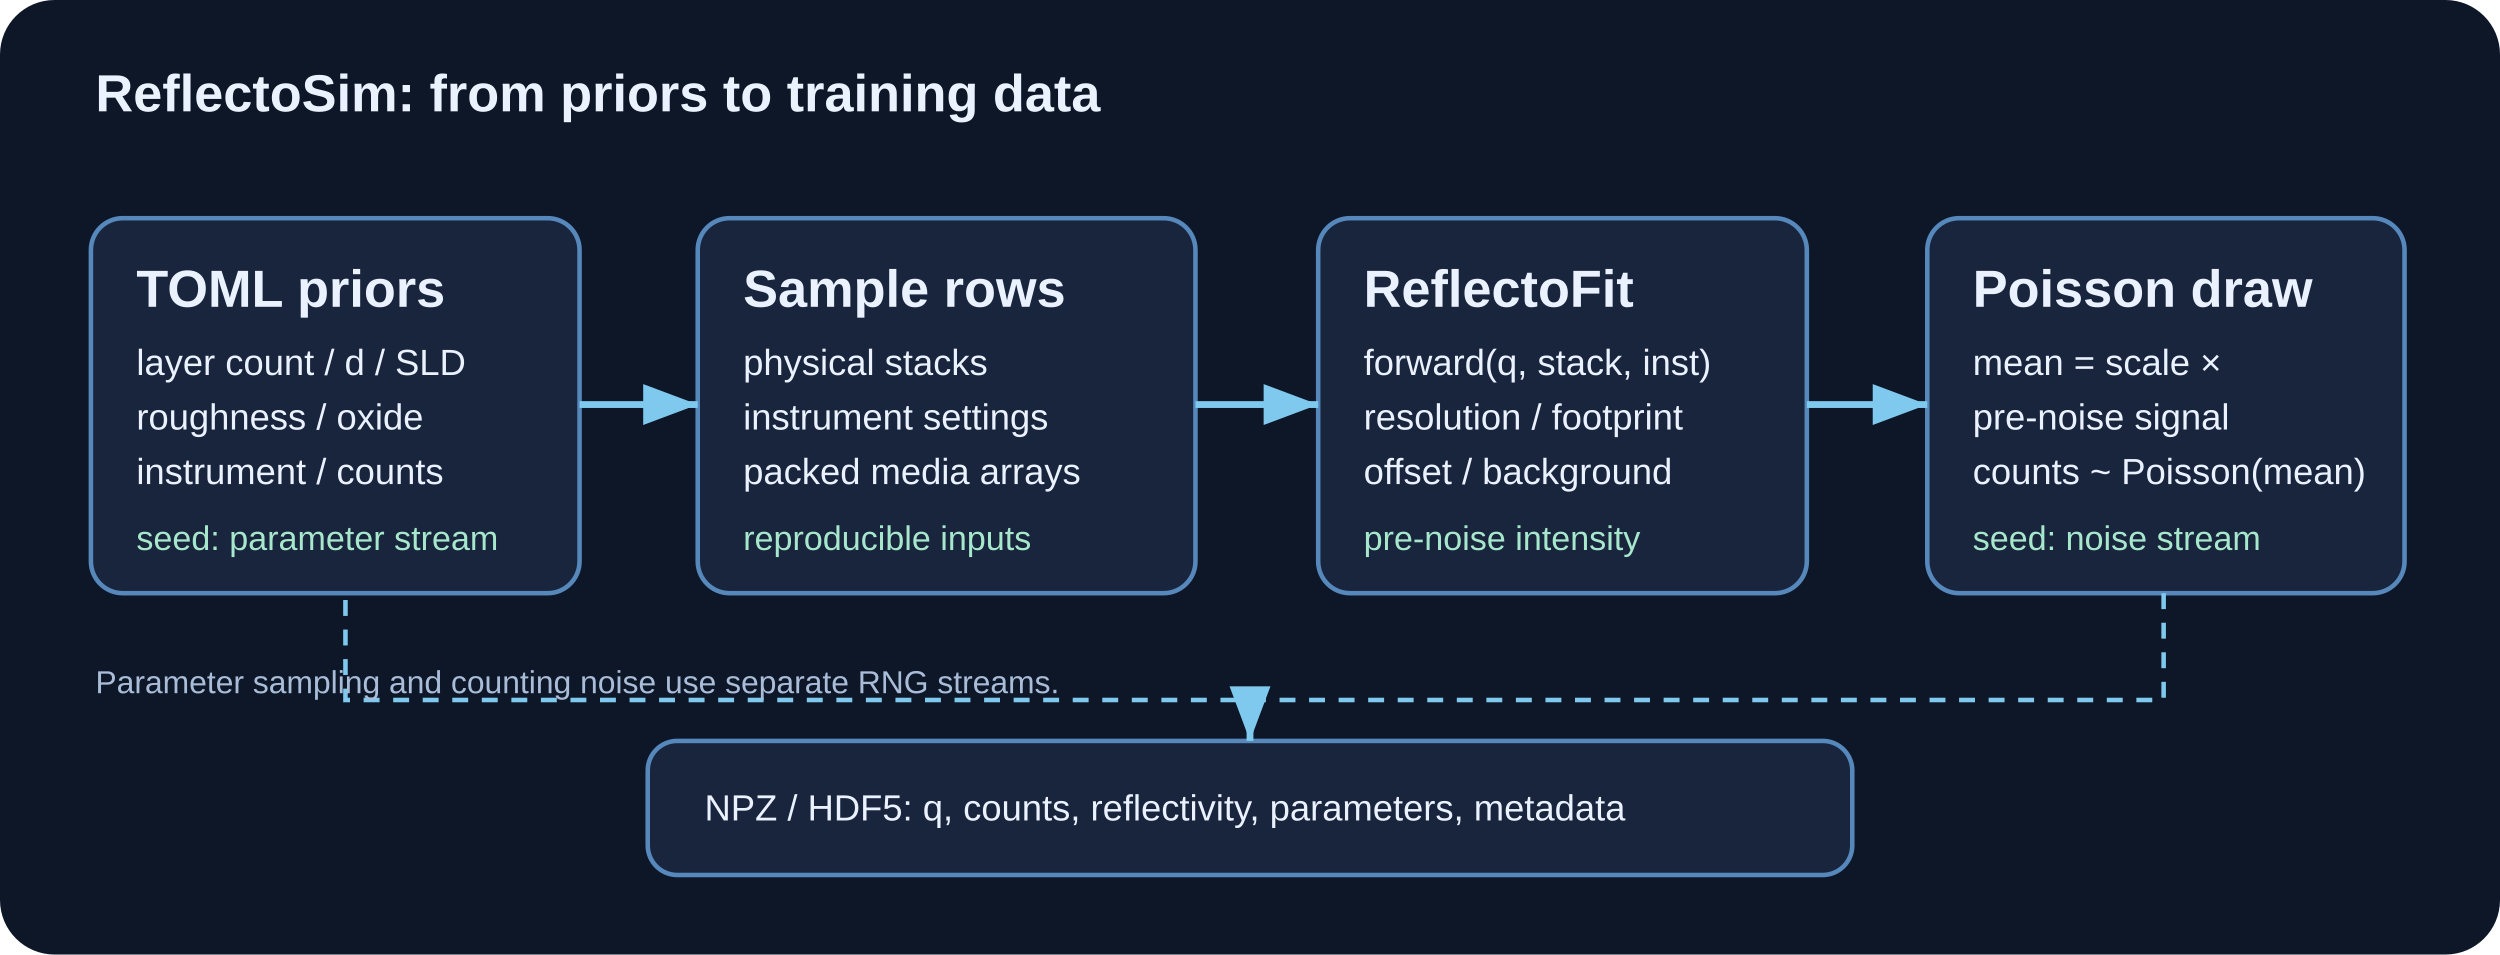
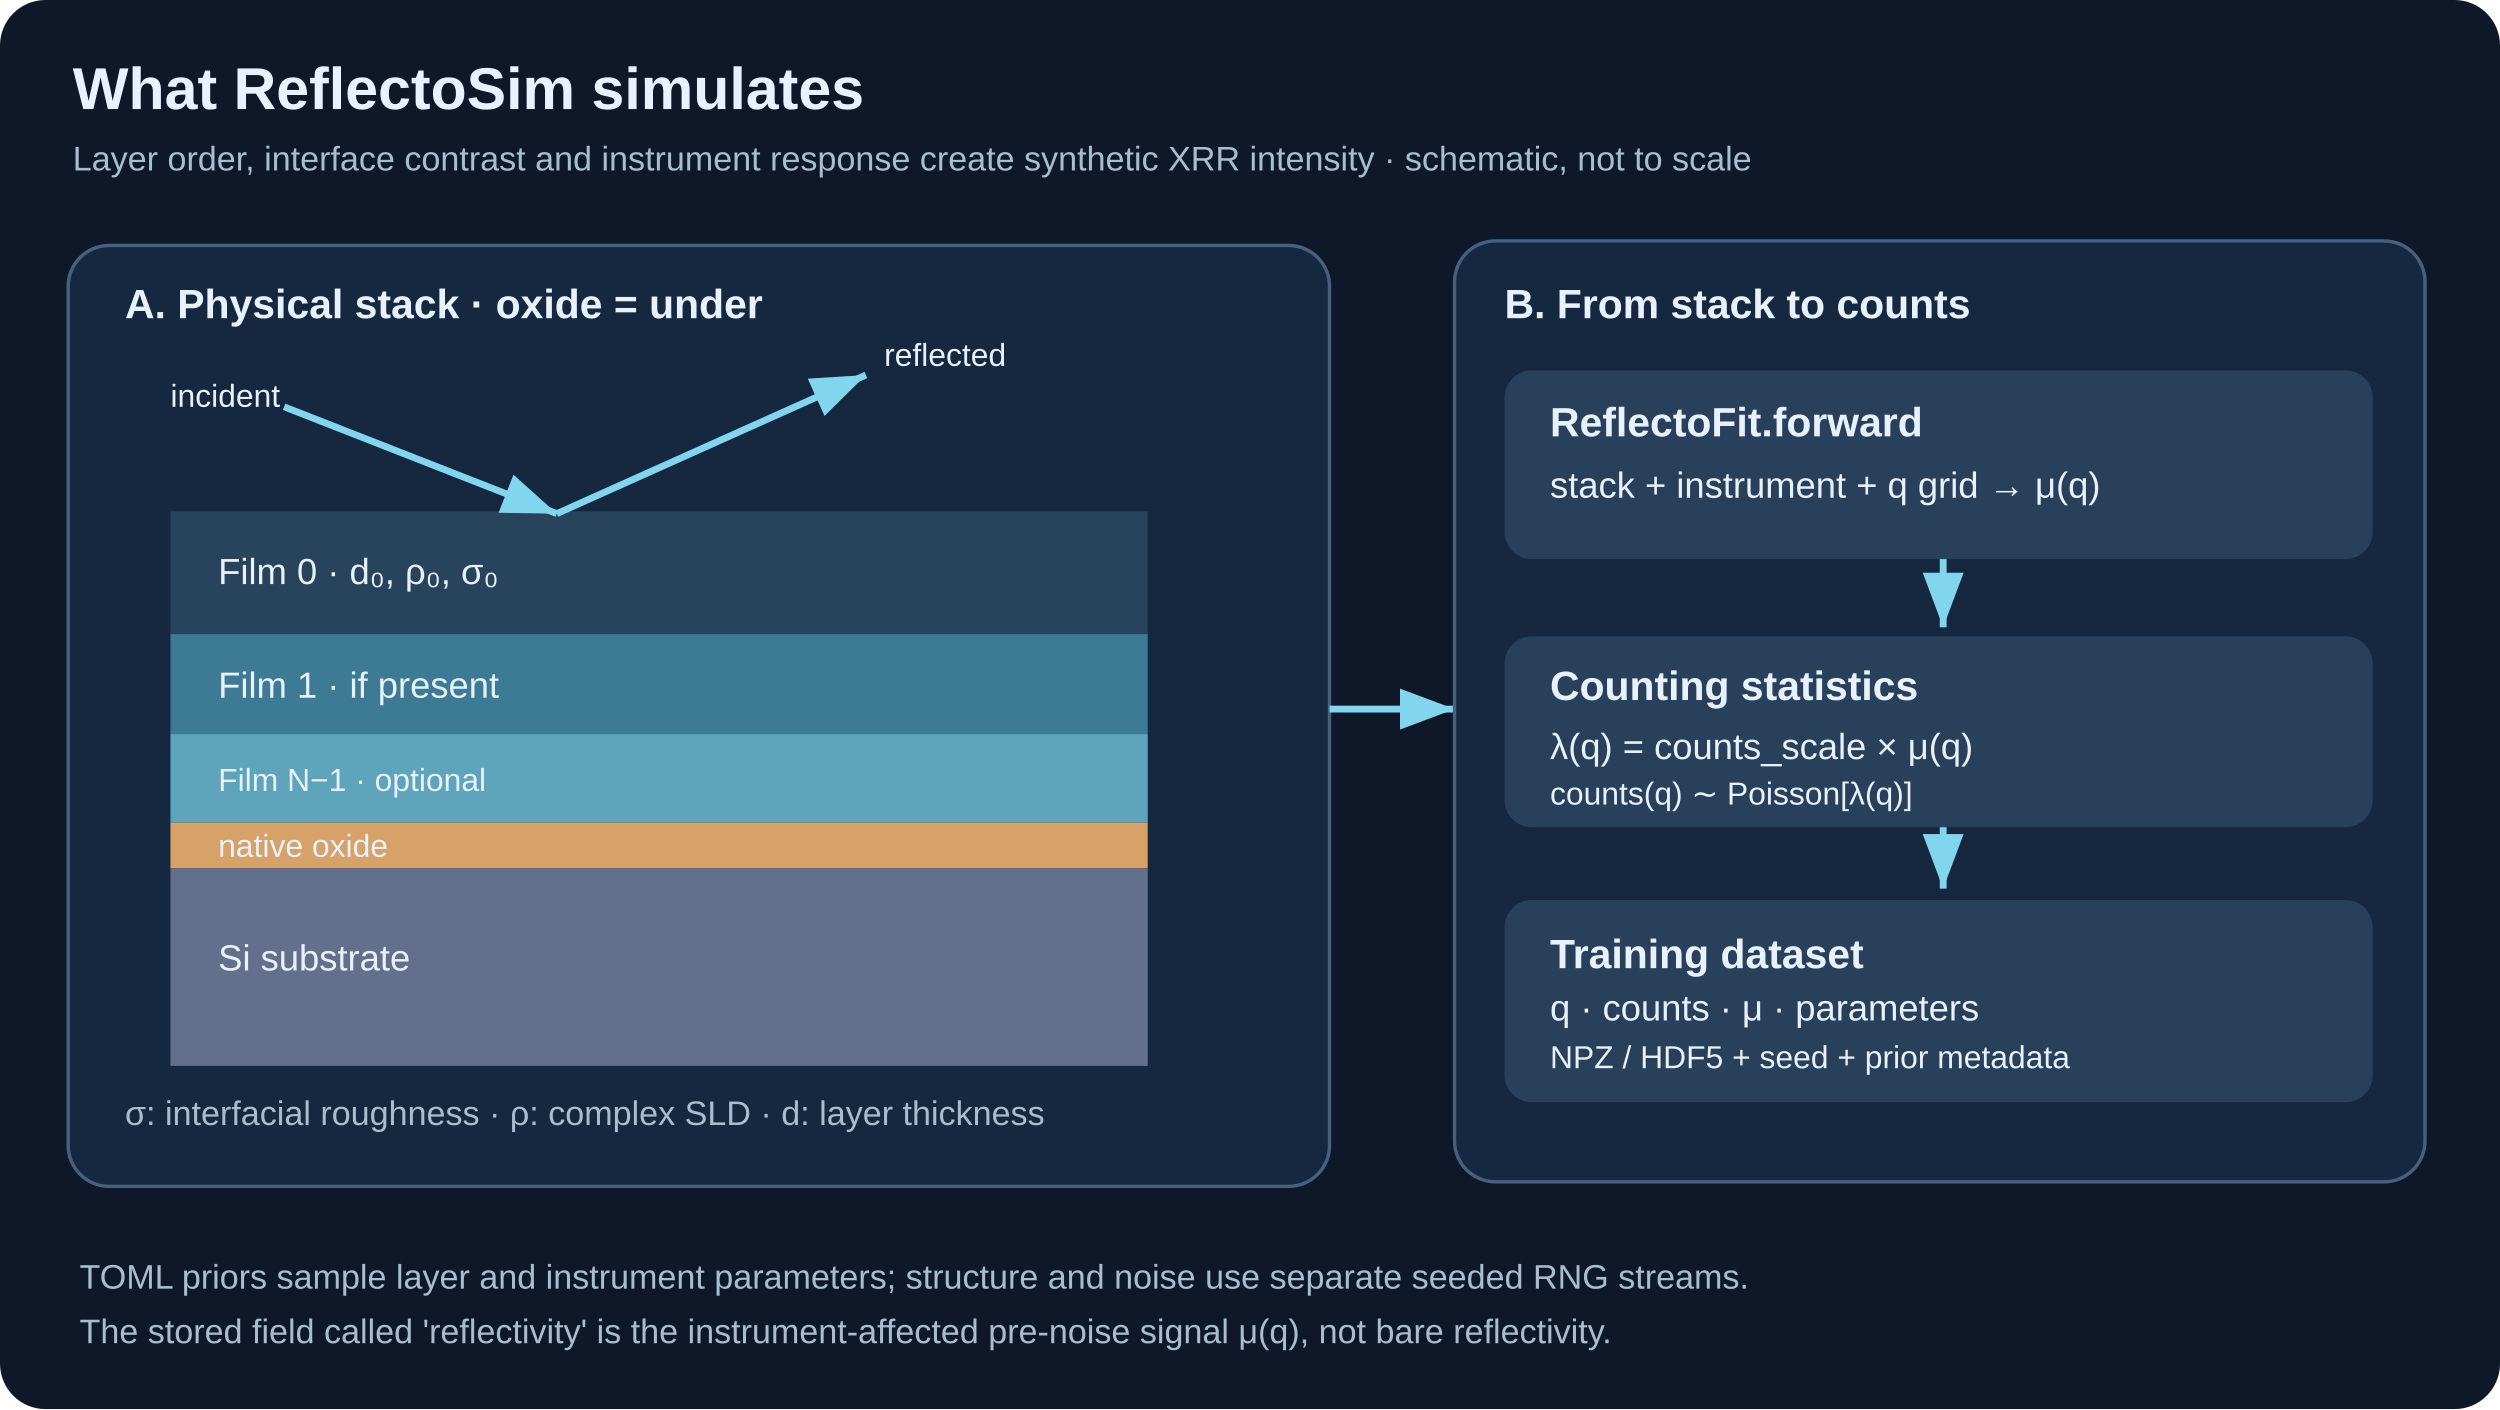
- <svg xmlns="http://www.w3.org/2000/svg" viewBox="0 0 1100 420" role="img" aria-labelledby="t d">
-   <style>text{font-family:Arial,sans-serif;fill:#eaf1ff}.h{font-weight:700;font-size:23px}.s{font-size:16px}.tiny{font-size:14px;fill:#a9bcd8}.box{fill:#18253d;stroke:#5688bc;stroke-width:2}.arrow{stroke:#7ec9ed;stroke-width:3;fill:none;marker-end:url(#a)}.tag{font-size:15px;fill:#a7e8cd}</style>
+ <svg xmlns="http://www.w3.org/2000/svg" viewBox="0 0 1100 620" role="img" aria-labelledby="title desc">
+   <style>text{font-family:Arial,Helvetica,sans-serif;fill:#e8f1ff}.title{font-size:26px;font-weight:700}.sub{font-size:15px;fill:#aabdce}.h{font-size:18px;font-weight:700}.body{font-size:16px}.small{font-size:14px}.arrow{stroke:#81d6ed;stroke-width:3;fill:none;marker-end:url(#tip)}.dash{stroke:#94b2d5;stroke-width:1.5;stroke-dasharray:5 7}.frame{fill:#152840;stroke:#46617f;stroke-width:1.5}</style>
  <defs>
-     <marker id="a" markerWidth="9" markerHeight="9" refX="8" refY="3" orient="auto">
-       <path d="M0,0 L0,6 L8,3 Z" fill="#7ec9ed" />
+     <marker id="tip" markerWidth="9" markerHeight="9" refX="8" refY="3" orient="auto">
+       <path d="M0 0 L0 6 L8 3Z" fill="#81d6ed" />
    </marker>
  </defs>
-   <rect width="1100" height="420" rx="24" fill="#0e1728" />
-   <text x="42" y="49" class="h">ReflectoSim: from priors to training data</text>
-   <rect class="box" x="40" y="96" rx="14" width="215" height="165" />
-   <text x="60" y="135" class="h">TOML priors</text>
-   <text x="60" y="165" class="s">layer count / d / SLD</text>
-   <text x="60" y="189" class="s">roughness / oxide</text>
-   <text x="60" y="213" class="s">instrument / counts</text>
-   <text x="60" y="242" class="tag">seed: parameter stream</text>
-   <rect class="box" x="307" y="96" rx="14" width="219" height="165" />
-   <text x="327" y="135" class="h">Sample rows</text>
-   <text x="327" y="165" class="s">physical stacks</text>
-   <text x="327" y="189" class="s">instrument settings</text>
-   <text x="327" y="213" class="s">packed media arrays</text>
-   <text x="327" y="242" class="tag">reproducible inputs</text>
-   <rect class="box" x="580" y="96" rx="14" width="215" height="165" />
-   <text x="600" y="135" class="h">ReflectoFit</text>
-   <text x="600" y="165" class="s">forward(q, stack, inst)</text>
-   <text x="600" y="189" class="s">resolution / footprint</text>
-   <text x="600" y="213" class="s">offset / background</text>
-   <text x="600" y="242" class="tag">pre-noise intensity</text>
-   <rect class="box" x="848" y="96" rx="14" width="210" height="165" />
-   <text x="868" y="135" class="h">Poisson draw</text>
-   <text x="868" y="165" class="s">mean = scale ×</text>
-   <text x="868" y="189" class="s">pre-noise signal</text>
-   <text x="868" y="213" class="s">counts ~ Poisson(mean)</text>
-   <text x="868" y="242" class="tag">seed: noise stream</text>
-   <path class="arrow" d="M255 178 H307" />
-   <path class="arrow" d="M526 178 H580" />
-   <path class="arrow" d="M795 178 H848" />
-   <path d="M952 261 V308 H152 V261" stroke="#7ec9ed" stroke-width="2" fill="none" stroke-dasharray="7 6" />
-   <rect class="box" x="285" y="326" rx="13" width="530" height="59" />
-   <text x="310" y="361" class="s">NPZ / HDF5: q, counts, reflectivity, parameters, metadata</text>
-   <path class="arrow" d="M550 308 V326" />
-   <text x="42" y="305" class="tiny">Parameter sampling and counting noise use separate RNG streams.</text>
+   <rect width="1100" height="620" rx="20" fill="#0e1829" />
+   <text x="32" y="48" class="title">What ReflectoSim simulates</text>
+   <text x="32" y="75" class="sub">Layer order, interface contrast and instrument response create synthetic XRR intensity · schematic, not to scale</text>
+   <rect x="30" y="108" width="555" height="414" rx="18" class="frame" />
+   <text x="55" y="140" class="h">A. Physical stack · oxide = under</text>
+   <g>
+     <rect x="75" y="225" width="430" height="54" fill="#28435c" />
+     <rect x="75" y="279" width="430" height="44" fill="#3c7b93" />
+     <rect x="75" y="323" width="430" height="39" fill="#5ea4ba" />
+     <rect x="75" y="362" width="430" height="20" fill="#d7a268" />
+     <rect x="75" y="382" width="430" height="87" fill="#63708c" />
+   </g>
+   <text x="96" y="257" class="body">Film 0 · d₀, ρ₀, σ₀</text>
+   <text x="96" y="307" class="body">Film 1 · if present</text>
+   <text x="96" y="348" class="small">Film N−1 · optional</text>
+   <text x="96" y="377" class="small" fill="#172035">native oxide</text>
+   <text x="96" y="427" class="body">Si substrate</text>
+   <line x1="125" y1="179" x2="245" y2="226" class="arrow" />
+   <line x1="245" y1="226" x2="381" y2="165" class="arrow" />
+   <text x="75" y="179" class="small">incident</text>
+   <text x="389" y="161" class="small">reflected</text>
+   <text x="55" y="495" class="sub">σ: interfacial roughness · ρ: complex SLD · d: layer thickness</text>
+   <path class="arrow" d="M585 312 H640" />
+   <rect x="640" y="106" width="427" height="414" rx="18" class="frame" />
+   <text x="662" y="140" class="h">B. From stack to counts</text>
+   <rect x="662" y="163" width="382" height="83" rx="12" fill="#28405a" />
+   <text x="682" y="192" class="h">ReflectoFit.forward</text>
+   <text x="682" y="219" class="body">stack + instrument + q grid → μ(q)</text>
+   <path class="arrow" d="M855 246 V276" />
+   <rect x="662" y="280" width="382" height="84" rx="12" fill="#28405a" />
+   <text x="682" y="308" class="h">Counting statistics</text>
+   <text x="682" y="334" class="body">λ(q) = counts_scale × μ(q)</text>
+   <text x="682" y="354" class="small">counts(q) ∼ Poisson[λ(q)]</text>
+   <path class="arrow" d="M855 364 V391" />
+   <rect x="662" y="396" width="382" height="89" rx="12" fill="#28405a" />
+   <text x="682" y="426" class="h">Training dataset</text>
+   <text x="682" y="449" class="body">q · counts · μ · parameters</text>
+   <text x="682" y="470" class="small">NPZ / HDF5 + seed + prior metadata</text>
+   <text x="35" y="567" class="sub">TOML priors sample layer and instrument parameters; structure and noise use separate seeded RNG streams.</text>
+   <text x="35" y="591" class="sub">The stored field called 'reflectivity' is the instrument-affected pre-noise signal μ(q), not bare reflectivity.</text>
</svg>
